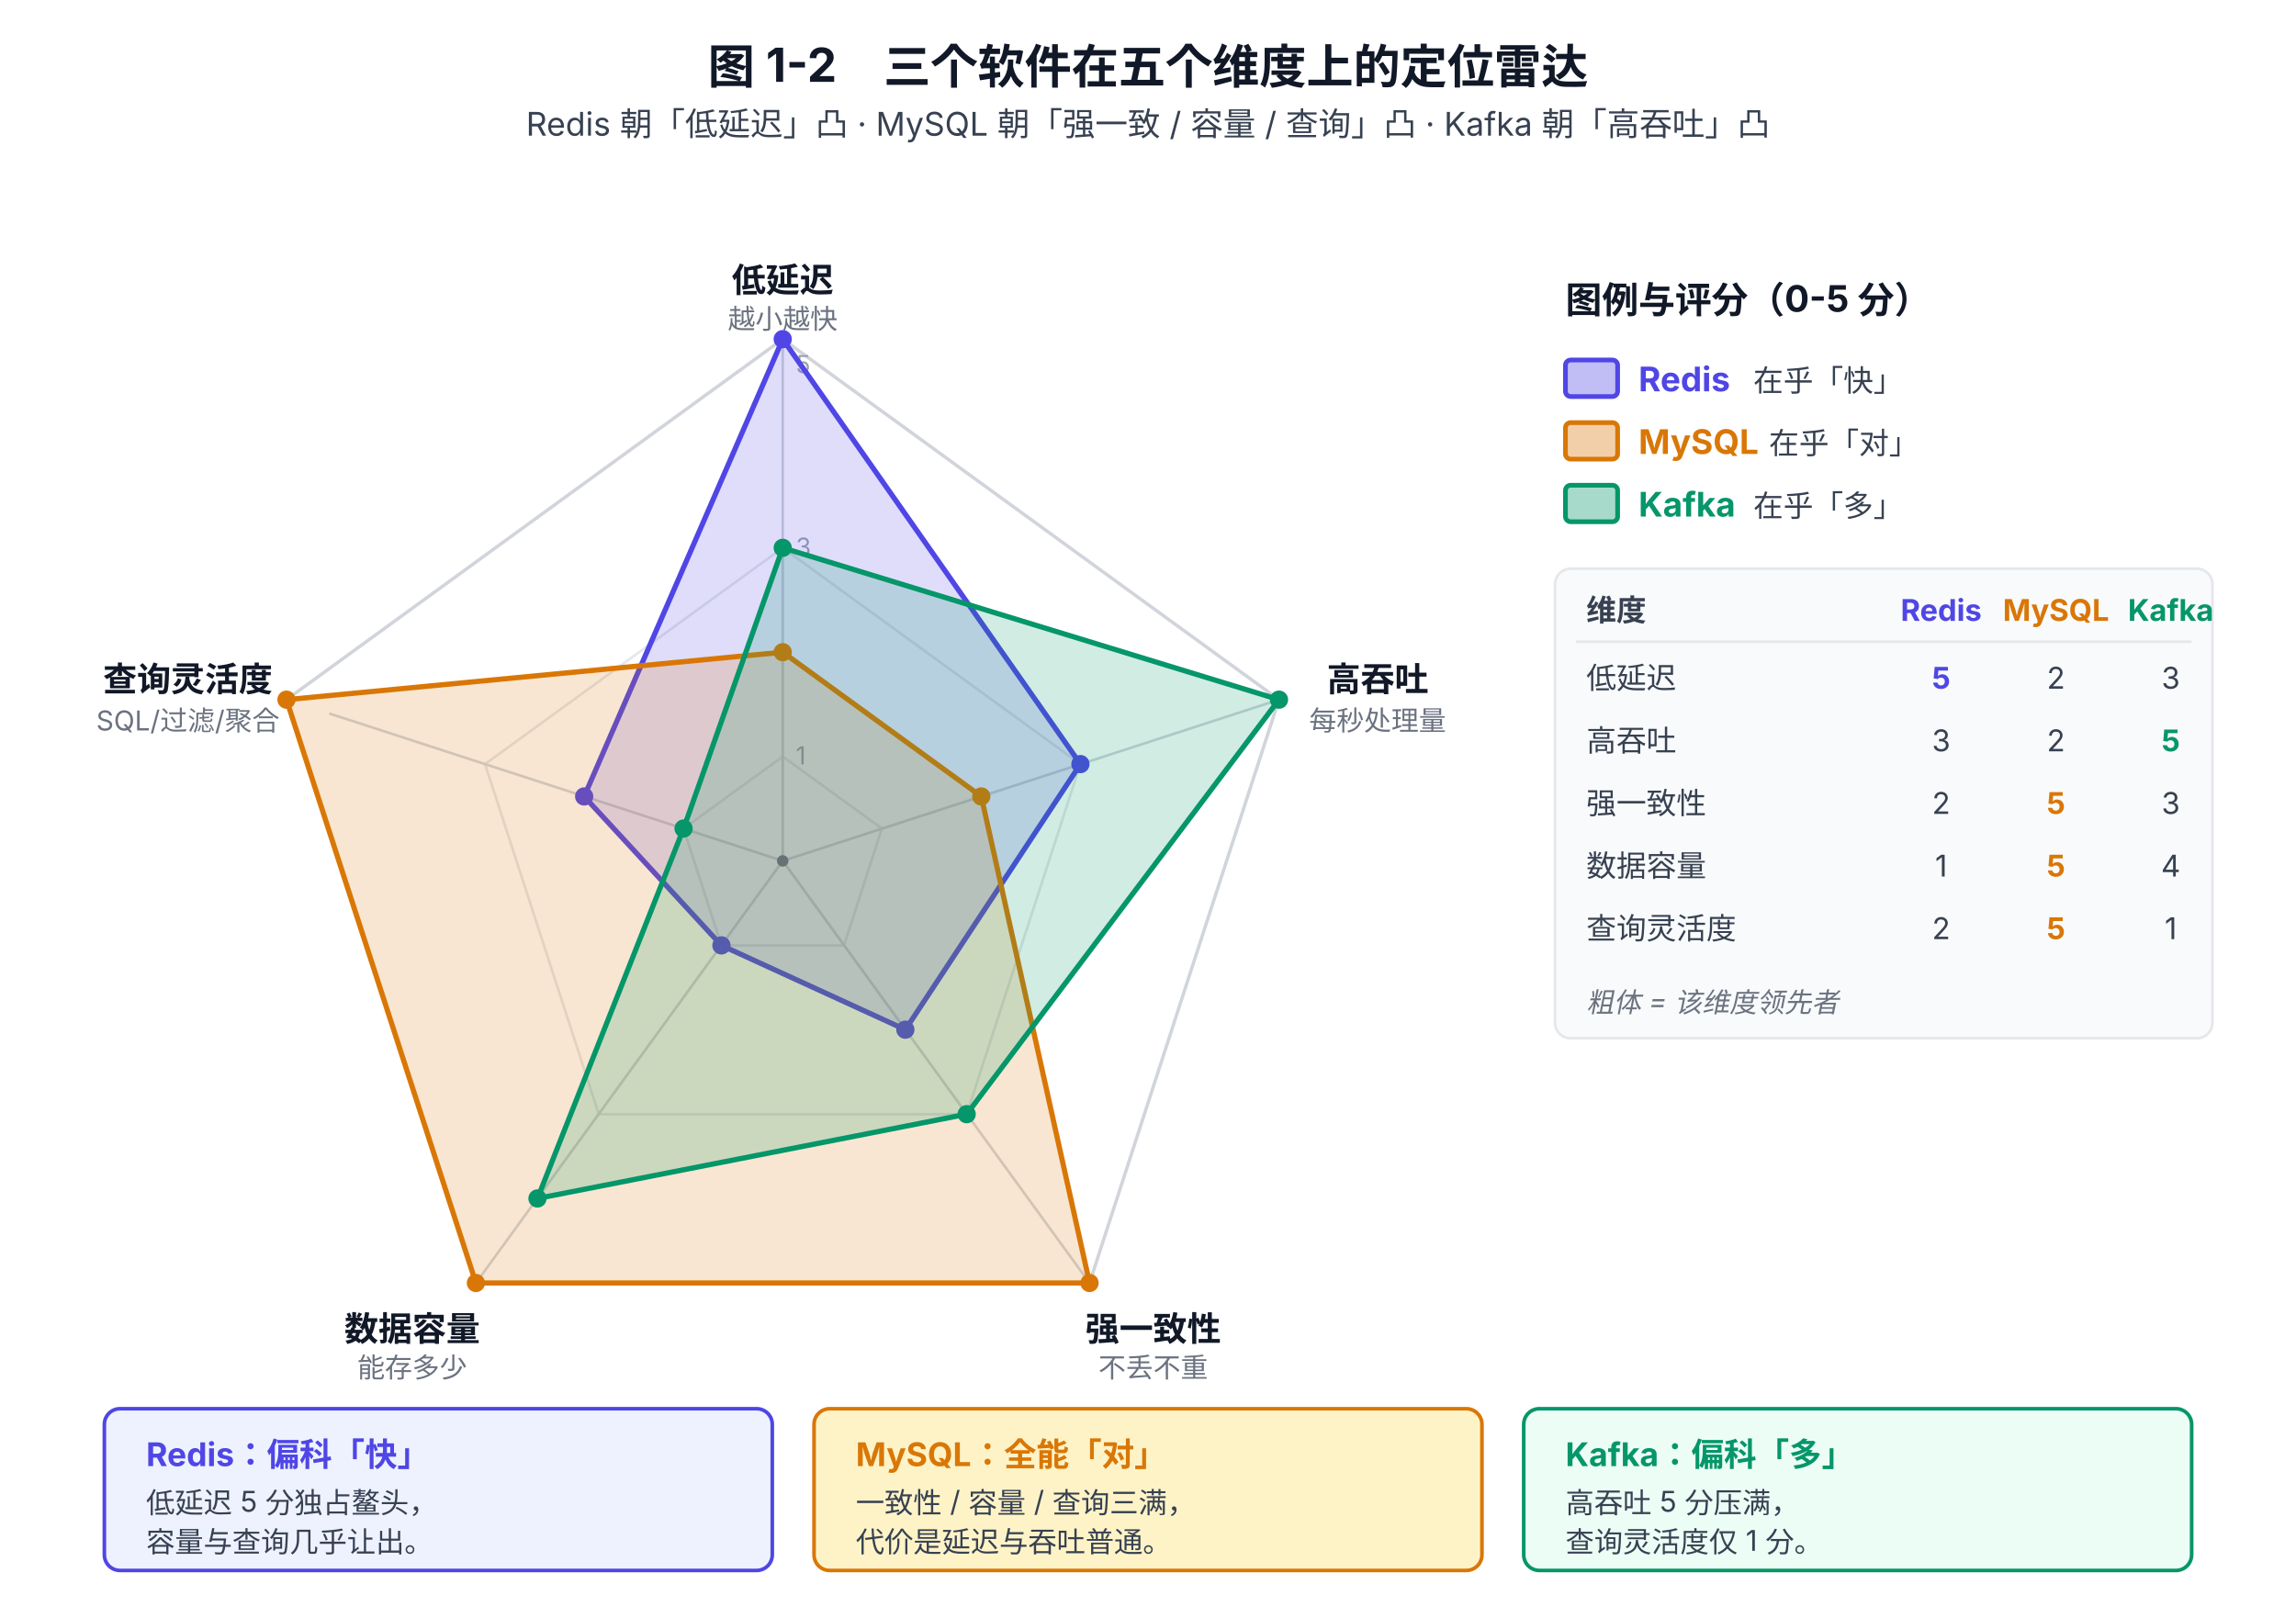
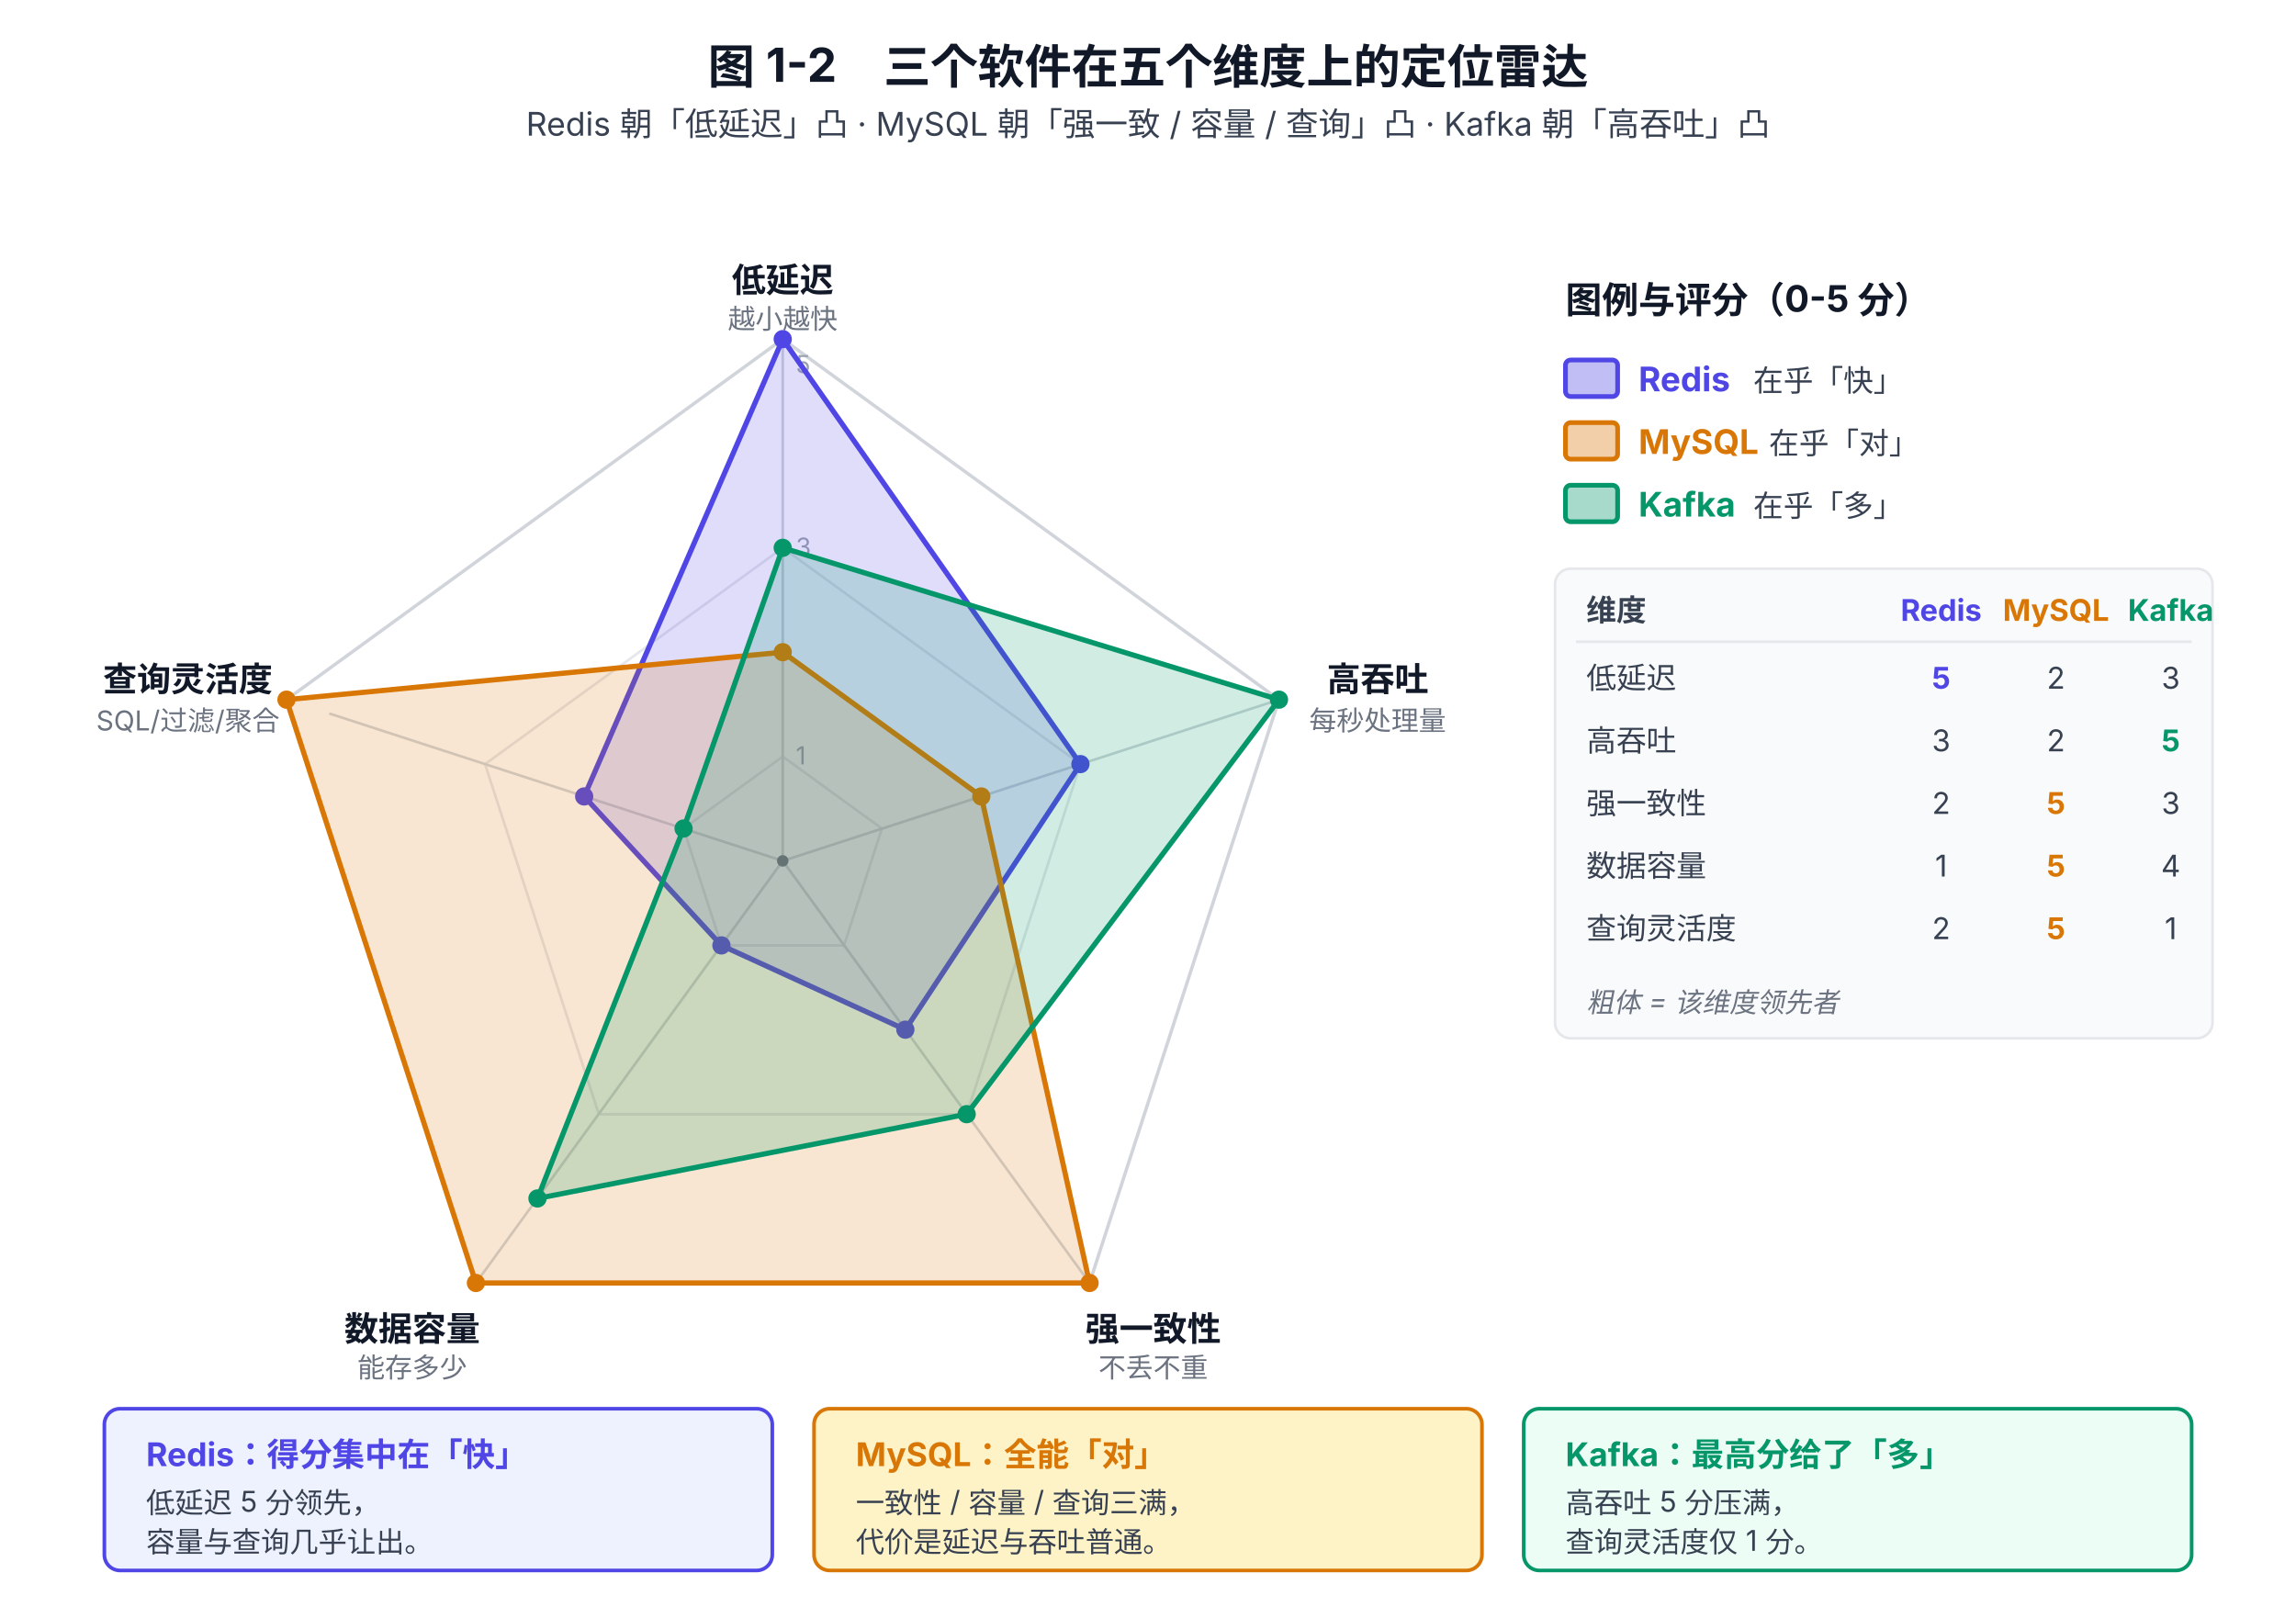
<svg xmlns="http://www.w3.org/2000/svg" viewBox="0 0 880 620" font-family="system-ui, -apple-system, 'PingFang SC', 'Microsoft YaHei', sans-serif">
  <defs>
    <marker id="arrow-1-3" viewBox="0 0 10 10" refX="9" refY="5" markerWidth="7" markerHeight="7" orient="auto-start-reverse">
      <path d="M0,0 L10,5 L0,10 z" fill="#4B5563" />
    </marker>
  </defs>
  <text x="440" y="32" text-anchor="middle" font-size="18" font-weight="700" fill="#111827">图 1-2　三个软件在五个维度上的定位雷达</text>
  <text x="440" y="52" text-anchor="middle" font-size="12.5" fill="#374151">Redis 朝「低延迟」凸 · MySQL 朝「强一致 / 容量 / 查询」凸 · Kafka 朝「高吞吐」凸</text>
  <polygon points="300.0,290.0 338.0,317.6 323.5,362.4 276.5,362.4 262.0,317.6" fill="none" stroke="#E5E7EB" stroke-width="1" />
  <polygon points="300.0,210.0 414.1,292.9 370.5,427.1 229.5,427.1 185.9,292.9" fill="none" stroke="#E5E7EB" stroke-width="1" />
  <polygon points="300.0,130.0 490.2,268.2 417.6,491.8 182.4,491.8 109.8,268.2" fill="none" stroke="#D1D5DB" stroke-width="1.3" />
  <g stroke="#D1D5DB" stroke-width="1">
    <line x1="300" y1="330" x2="300.0" y2="130.0" />
    <line x1="300" y1="330" x2="490.2" y2="268.2" />
    <line x1="300" y1="330" x2="417.6" y2="491.8" />
    <line x1="300" y1="330" x2="182.4" y2="491.8" />
    <line x1="300" y1="330" x2="126.2" y2="273.5" />
  </g>
  <g font-size="9.5" fill="#9CA3AF" text-anchor="start">
    <text x="305" y="293">1</text>
    <text x="305" y="213">3</text>
    <text x="305" y="143">5</text>
  </g>
  <circle cx="300" cy="330" r="2.2" fill="#6B7280" />
  <g font-size="13" font-weight="700" fill="#111827" text-anchor="middle">
    <text x="300.0" y="112">低延迟</text>
    <text x="528" y="265">高吞吐</text>
    <text x="442" y="514">强一致性</text>
    <text x="158" y="514">数据容量</text>
    <text x="72" y="265">查询灵活度</text>
  </g>
  <g font-size="10.5" fill="#6B7280" text-anchor="middle">
    <text x="300.0" y="126">越小越快</text>
    <text x="528" y="280">每秒处理量</text>
    <text x="442" y="528">不丢不重</text>
    <text x="158" y="528">能存多少</text>
    <text x="72" y="280" font-size="10.5" text-anchor="middle">SQL/过滤/聚合</text>
  </g>
  <polygon points="300.0,130.0 414.1,292.9 347.0,394.7 276.5,362.4 223.9,305.3" fill="#4F46E5" fill-opacity="0.18" stroke="#4F46E5" stroke-width="2" />
  <g fill="#4F46E5">
    <circle cx="300.0" cy="130.0" r="3.5" />
    <circle cx="414.1" cy="292.9" r="3.5" />
    <circle cx="347.0" cy="394.7" r="3.5" />
    <circle cx="276.5" cy="362.4" r="3.5" />
    <circle cx="223.9" cy="305.3" r="3.5" />
  </g>
  <polygon points="300.0,250.0 376.1,305.3 417.6,491.8 182.4,491.8 109.8,268.2" fill="#D97706" fill-opacity="0.18" stroke="#D97706" stroke-width="2" />
  <g fill="#D97706">
    <circle cx="300.0" cy="250.0" r="3.5" />
    <circle cx="376.1" cy="305.3" r="3.5" />
    <circle cx="417.6" cy="491.8" r="3.5" />
    <circle cx="182.4" cy="491.8" r="3.5" />
    <circle cx="109.8" cy="268.2" r="3.5" />
  </g>
  <polygon points="300.0,210.0 490.2,268.2 370.5,427.1 206.0,459.4 262.0,317.6" fill="#059669" fill-opacity="0.18" stroke="#059669" stroke-width="2" />
  <g fill="#059669">
    <circle cx="300.0" cy="210.0" r="3.5" />
    <circle cx="490.2" cy="268.2" r="3.5" />
    <circle cx="370.5" cy="427.1" r="3.5" />
    <circle cx="206.0" cy="459.4" r="3.5" />
    <circle cx="262.0" cy="317.6" r="3.5" />
  </g>
  <text x="600" y="120" font-size="14" font-weight="700" fill="#111827">图例与评分（0-5 分）</text>
  <rect x="600" y="138" width="20" height="14" rx="2" fill="#4F46E5" fill-opacity="0.35" stroke="#4F46E5" stroke-width="1.8" />
  <text x="628" y="150" font-size="13" font-weight="700" fill="#4F46E5">Redis</text>
  <text x="672" y="150" font-size="11.5" fill="#374151">在乎「快」</text>
  <rect x="600" y="162" width="20" height="14" rx="2" fill="#D97706" fill-opacity="0.35" stroke="#D97706" stroke-width="1.8" />
  <text x="628" y="174" font-size="13" font-weight="700" fill="#D97706">MySQL</text>
  <text x="678" y="174" font-size="11.5" fill="#374151">在乎「对」</text>
  <rect x="600" y="186" width="20" height="14" rx="2" fill="#059669" fill-opacity="0.35" stroke="#059669" stroke-width="1.8" />
  <text x="628" y="198" font-size="13" font-weight="700" fill="#059669">Kafka</text>
  <text x="672" y="198" font-size="11.5" fill="#374151">在乎「多」</text>
  <rect x="596" y="218" width="252" height="180" rx="6" fill="#F9FAFB" stroke="#E5E7EB" stroke-width="1" />
  <text x="608" y="238" font-size="11.5" font-weight="700" fill="#374151">维度</text>
  <text x="744" y="238" font-size="11.5" font-weight="700" fill="#4F46E5" text-anchor="middle">Redis</text>
  <text x="788" y="238" font-size="11.5" font-weight="700" fill="#D97706" text-anchor="middle">MySQL</text>
  <text x="832" y="238" font-size="11.5" font-weight="700" fill="#059669" text-anchor="middle">Kafka</text>
  <line x1="604" y1="246" x2="840" y2="246" stroke="#E5E7EB" stroke-width="1" />
  <g font-size="11.5" fill="#374151">
    <text x="608" y="264">低延迟</text>
    <text x="744" y="264" text-anchor="middle" font-weight="700" fill="#4F46E5">5</text>
    <text x="788" y="264" text-anchor="middle">2</text>
    <text x="832" y="264" text-anchor="middle">3</text>
    <text x="608" y="288">高吞吐</text>
    <text x="744" y="288" text-anchor="middle">3</text>
    <text x="788" y="288" text-anchor="middle">2</text>
    <text x="832" y="288" text-anchor="middle" font-weight="700" fill="#059669">5</text>
    <text x="608" y="312">强一致性</text>
    <text x="744" y="312" text-anchor="middle">2</text>
    <text x="788" y="312" text-anchor="middle" font-weight="700" fill="#D97706">5</text>
    <text x="832" y="312" text-anchor="middle">3</text>
    <text x="608" y="336">数据容量</text>
    <text x="744" y="336" text-anchor="middle">1</text>
    <text x="788" y="336" text-anchor="middle" font-weight="700" fill="#D97706">5</text>
    <text x="832" y="336" text-anchor="middle">4</text>
    <text x="608" y="360">查询灵活度</text>
    <text x="744" y="360" text-anchor="middle">2</text>
    <text x="788" y="360" text-anchor="middle" font-weight="700" fill="#D97706">5</text>
    <text x="832" y="360" text-anchor="middle">1</text>
    <text x="608" y="388" font-size="10.5" fill="#6B7280" font-style="italic">粗体 = 该维度领先者</text>
  </g>
  <rect x="40" y="540" width="256" height="62" rx="6" fill="#EEF2FF" stroke="#4F46E5" stroke-width="1.4" />
-   <text x="56" y="562" font-size="12.5" font-weight="700" fill="#4F46E5">Redis：偏科「快」</text>
-   <text x="56" y="580" font-size="11" fill="#374151">低延迟 5 分独占鳌头，</text>
+   <text x="56" y="562" font-size="12.5" font-weight="700" fill="#4F46E5">Redis：得分集中在「快」</text>
+   <text x="56" y="580" font-size="11" fill="#374151">低延迟 5 分领先，</text>
  <text x="56" y="595" font-size="11" fill="#374151">容量与查询几乎让出。</text>
  <rect x="312" y="540" width="256" height="62" rx="6" fill="#FEF3C7" stroke="#D97706" stroke-width="1.4" />
  <text x="328" y="562" font-size="12.5" font-weight="700" fill="#D97706">MySQL：全能「对」</text>
  <text x="328" y="580" font-size="11" fill="#374151">一致性 / 容量 / 查询三满，</text>
  <text x="328" y="595" font-size="11" fill="#374151">代价是延迟与吞吐普通。</text>
  <rect x="584" y="540" width="256" height="62" rx="6" fill="#ECFDF5" stroke="#059669" stroke-width="1.4" />
-   <text x="600" y="562" font-size="12.5" font-weight="700" fill="#059669">Kafka：偏科「多」</text>
+   <text x="600" y="562" font-size="12.5" font-weight="700" fill="#059669">Kafka：最高分给了「多」</text>
  <text x="600" y="580" font-size="11" fill="#374151">高吞吐 5 分压满，</text>
  <text x="600" y="595" font-size="11" fill="#374151">查询灵活度仅 1 分。</text>
</svg>
